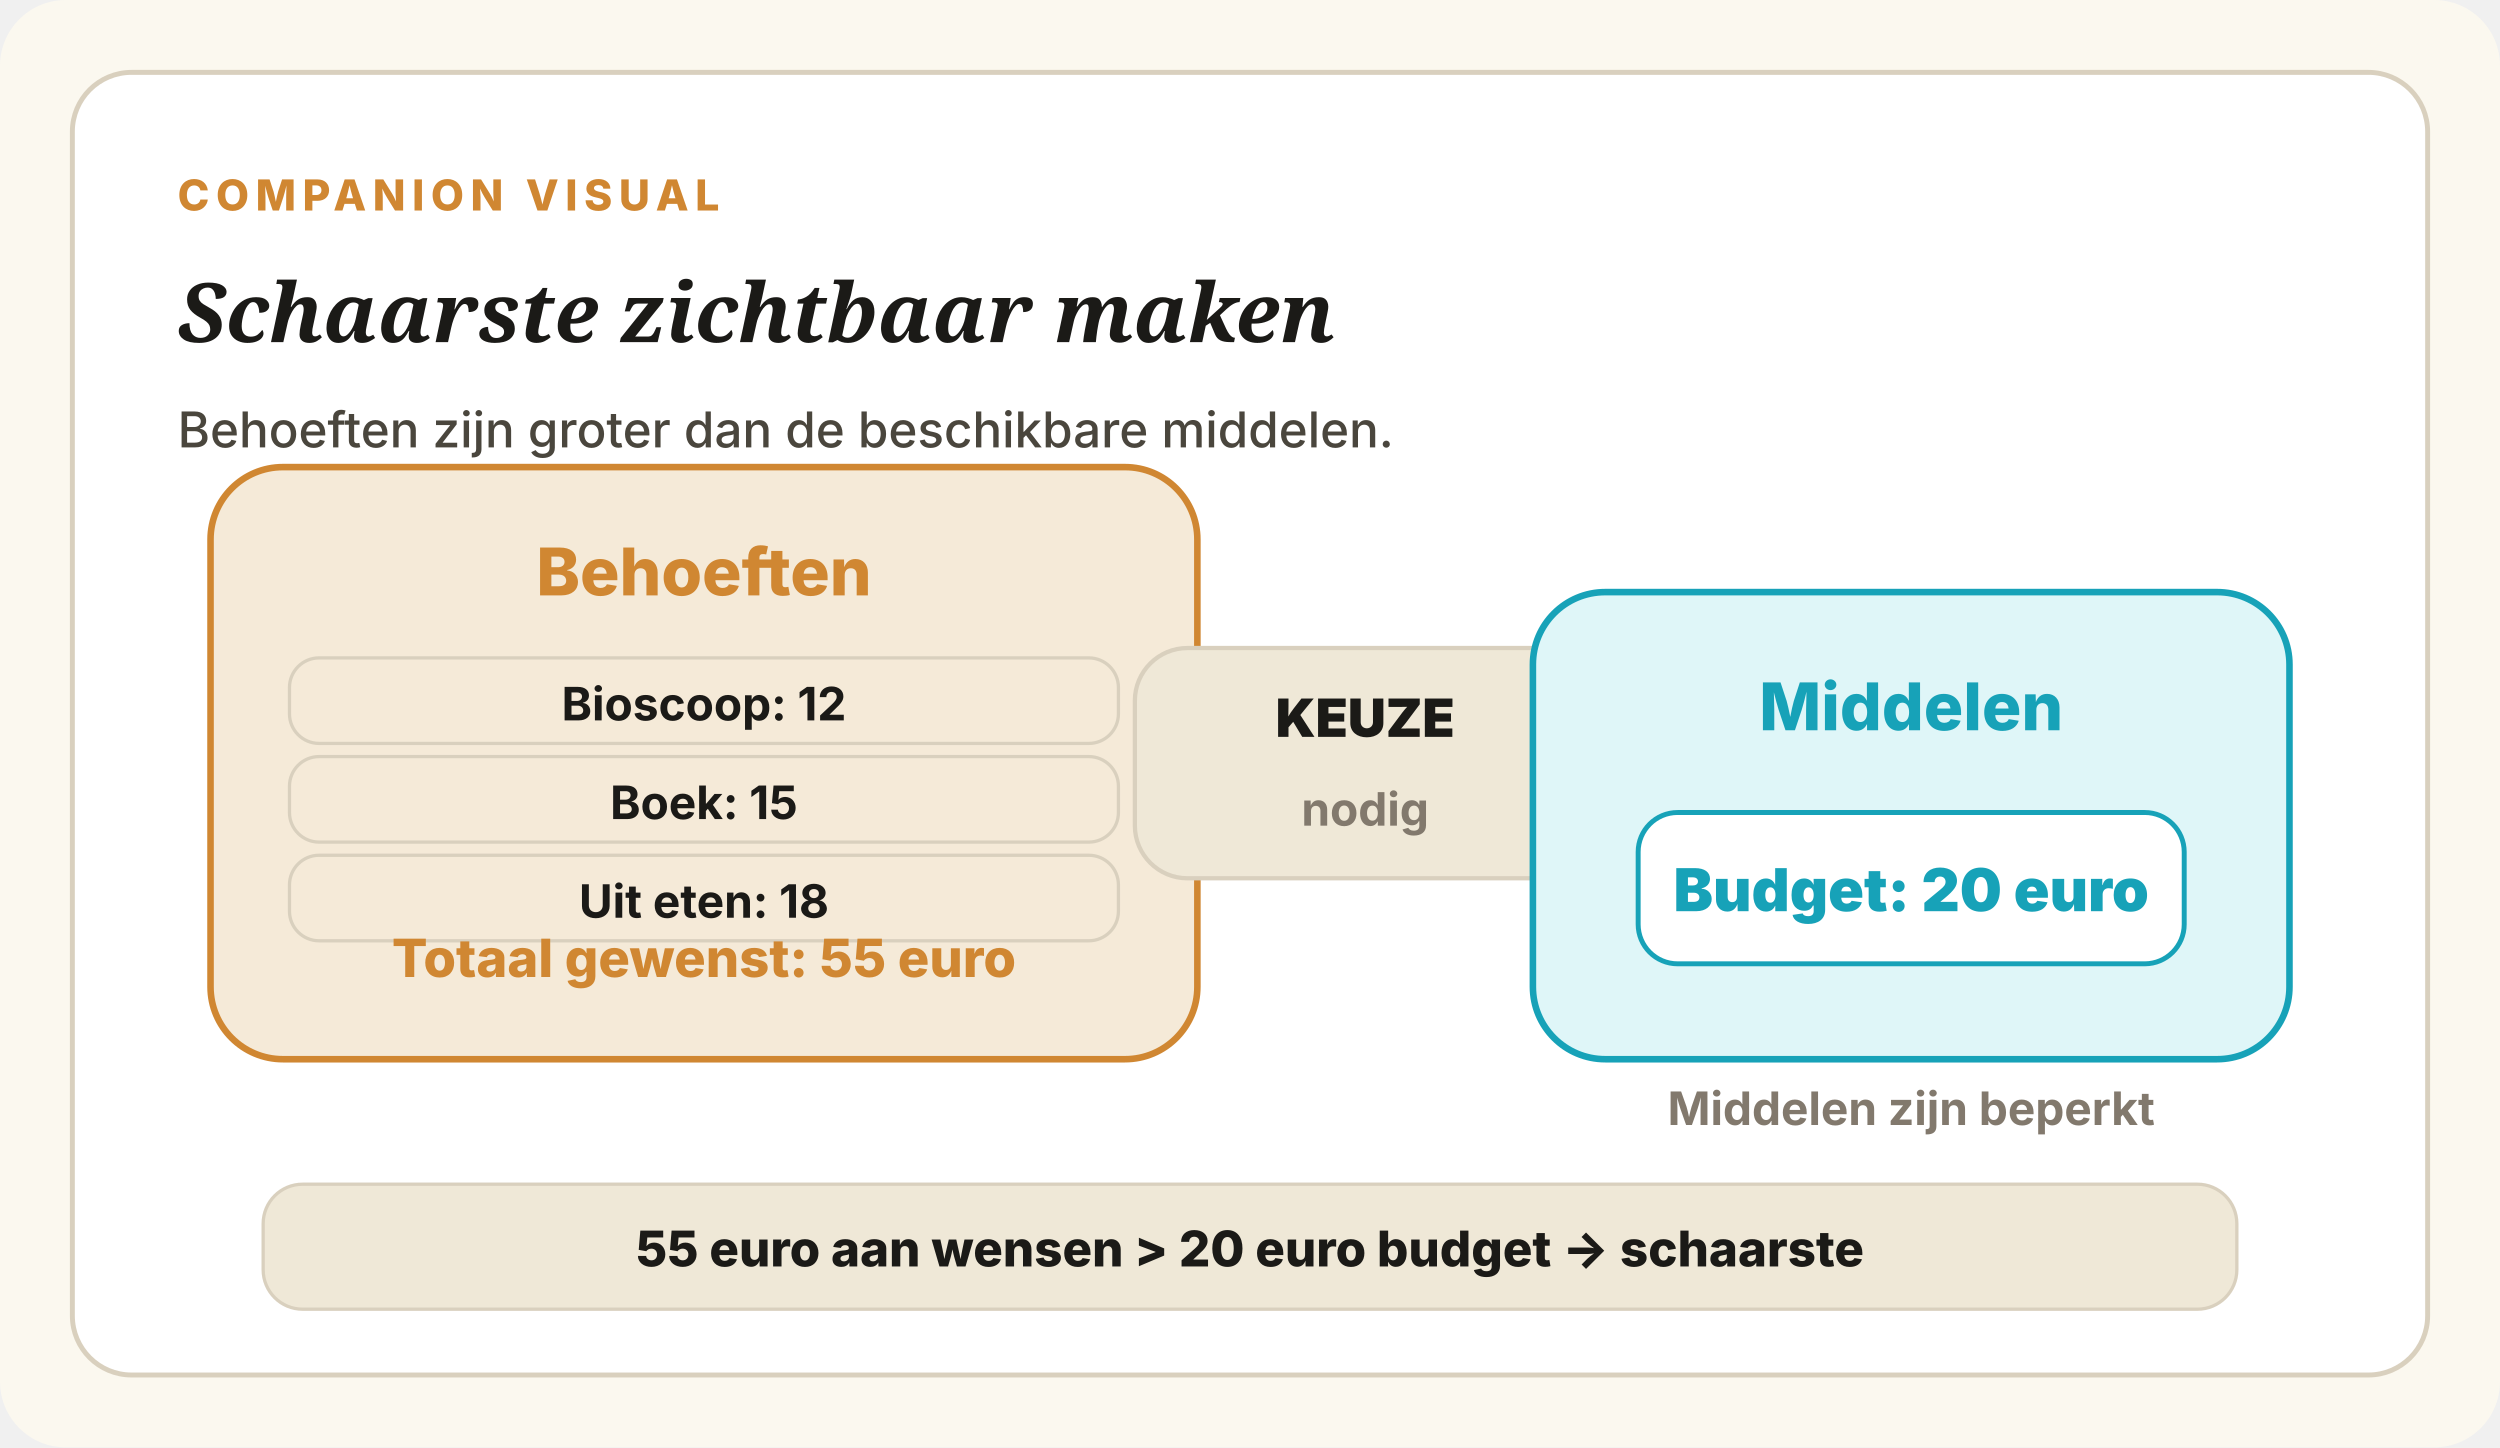
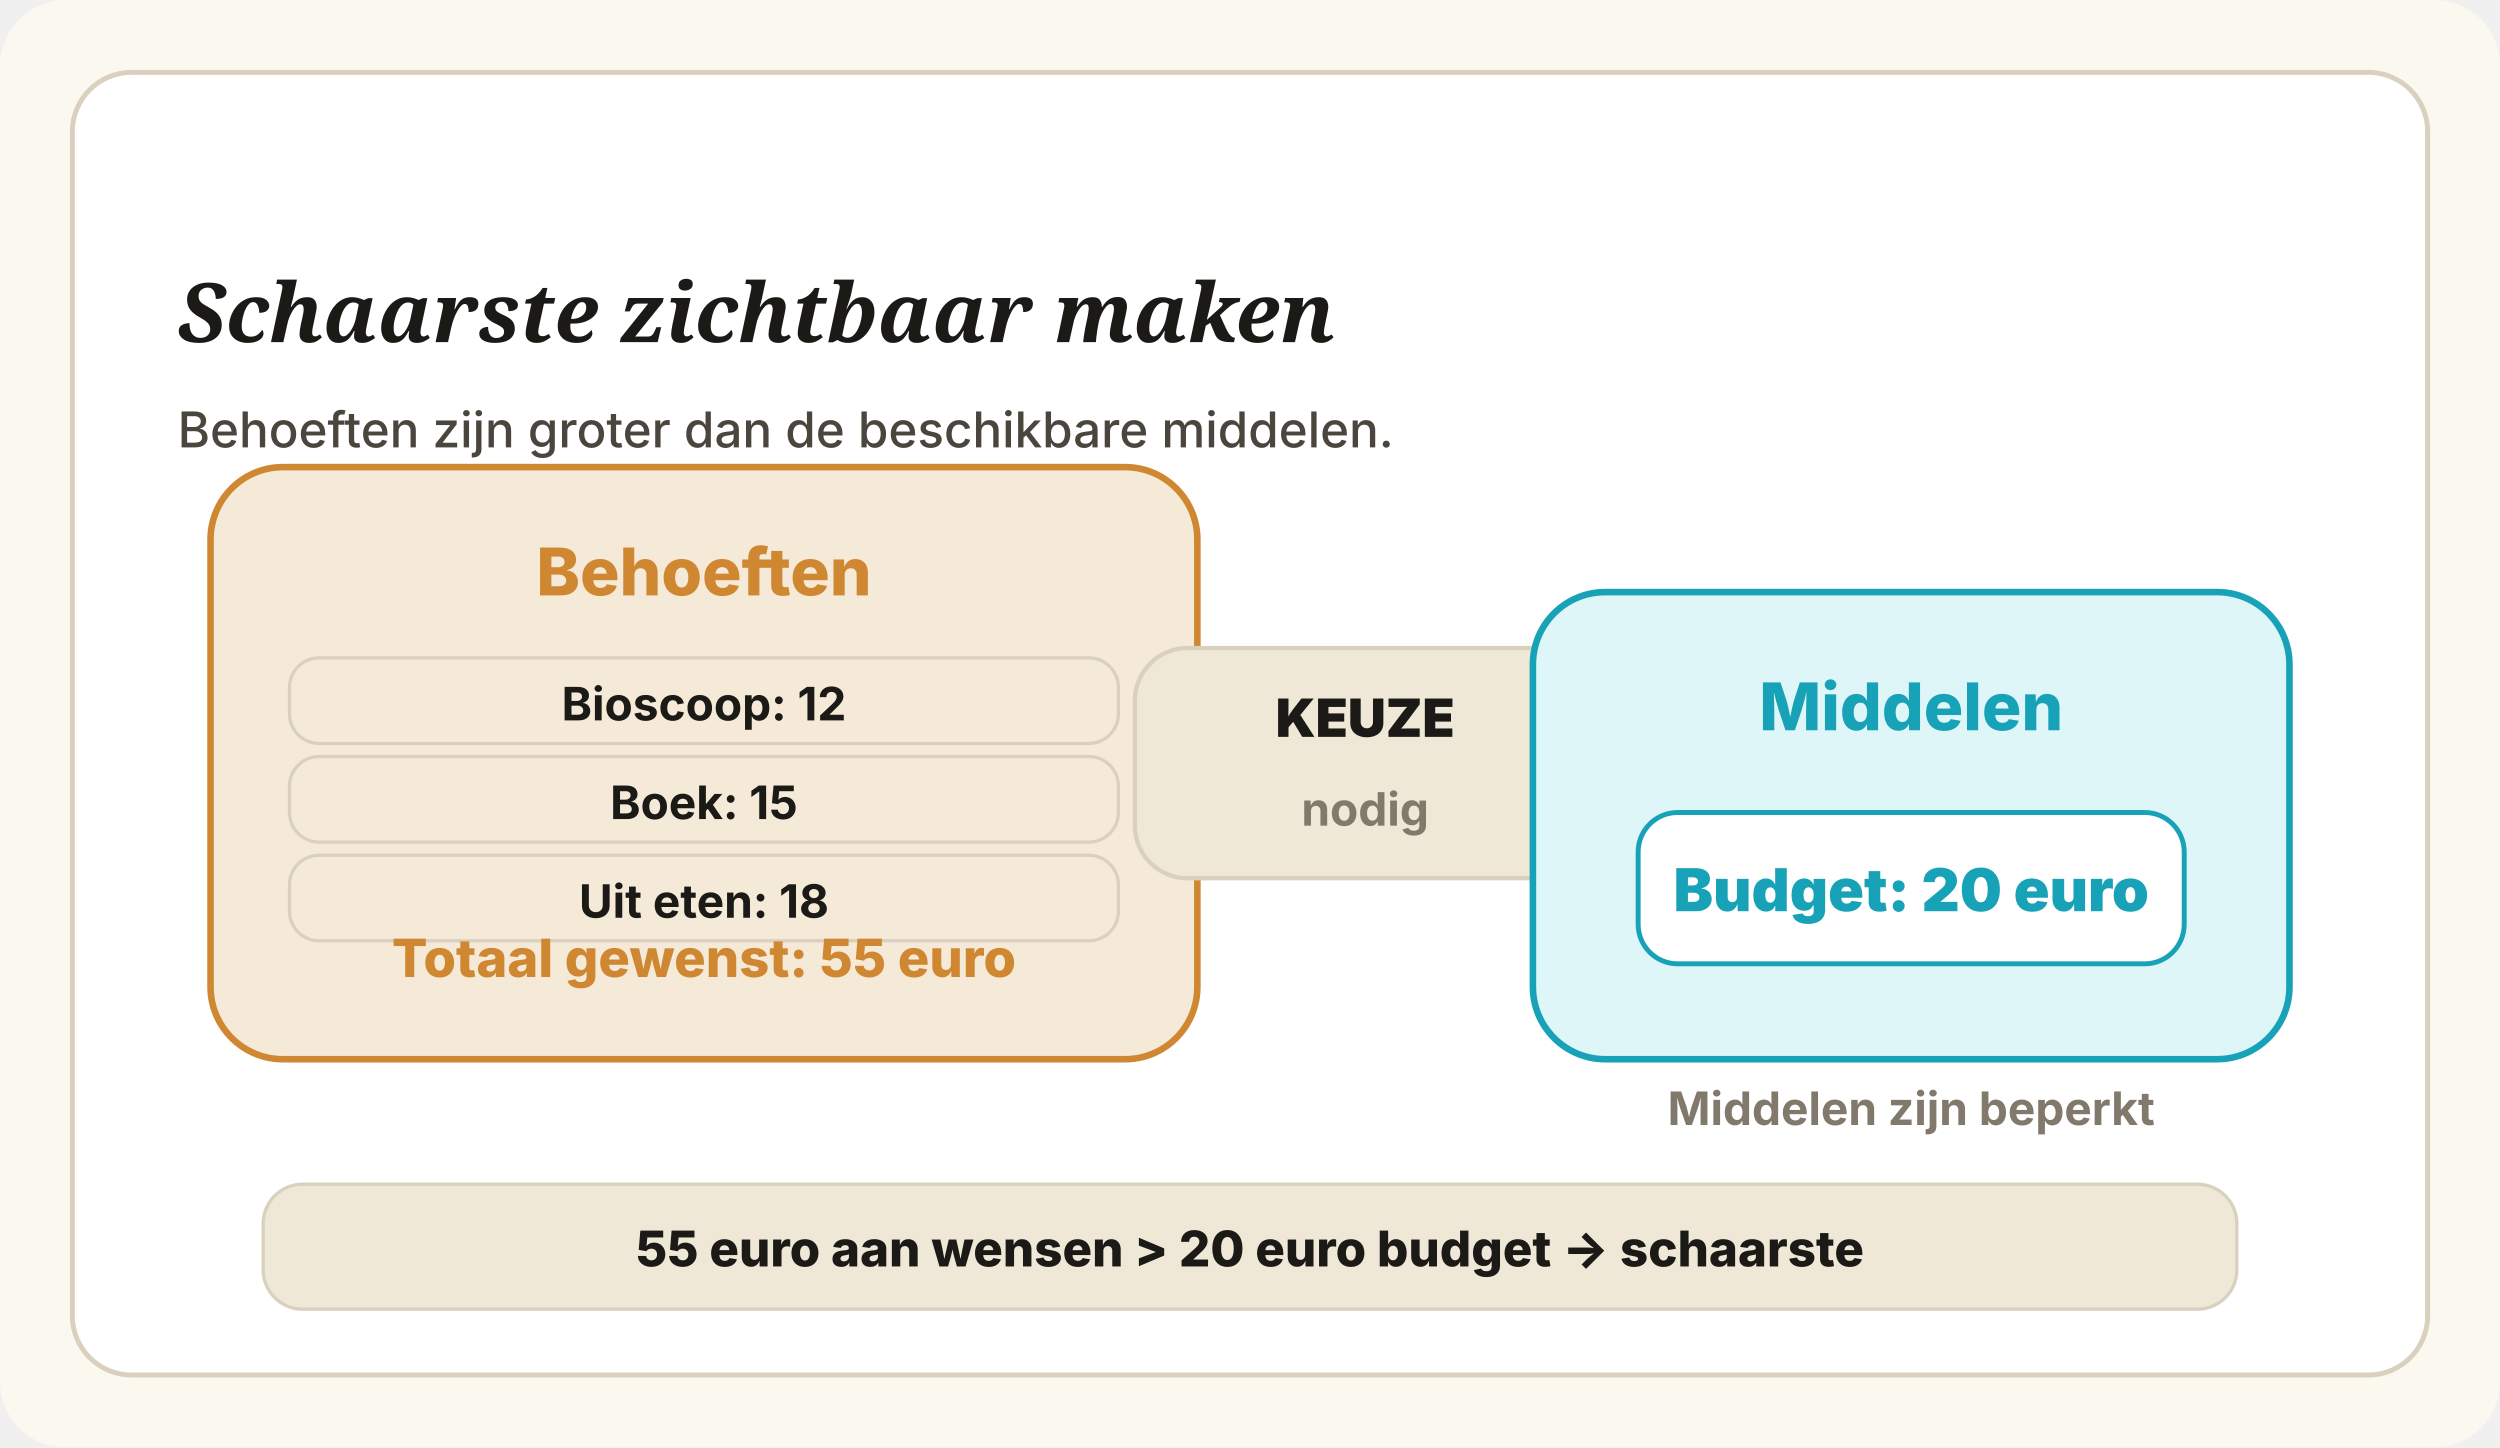
<svg xmlns="http://www.w3.org/2000/svg" viewBox="0 0 760 440">
  <rect width="760" height="440" rx="20" fill="#fbf8ef" />
  <rect x="22" y="22" width="716" height="396" rx="18" fill="#ffffff" stroke="#d9d0be" stroke-width="1.5" />
-   <text x="54" y="64" text-anchor="start" font-family="Inter, Arial, sans-serif" font-size="13" font-weight="800" letter-spacing="2" font-style="" fill="#d08732">COMPANION VISUAL</text>
  <text x="54" y="104" text-anchor="start" font-family="Fraunces, Georgia, serif" font-size="25" font-weight="700" letter-spacing="0" font-style="italic" fill="#1b1a17">Schaarste zichtbaar maken</text>
  <text x="54" y="136" text-anchor="start" font-family="Inter, Arial, sans-serif" font-size="15" font-weight="500" letter-spacing="0" font-style="" fill="#4a463d">Behoeften zijn groter dan de beschikbare middelen.</text>
  <rect x="64" y="142" width="300" height="180" rx="22" fill="#f5ead8" stroke="#d08732" stroke-width="2" />
  <text x="214" y="181" text-anchor="middle" font-family="Inter, Arial, sans-serif" font-size="20" font-weight="800" letter-spacing="0" font-style="" fill="#d08732">Behoeften</text>
  <rect x="88" y="200" width="252" height="26" rx="9" fill="#f5ead8" stroke="#d9d0be" stroke-width="1" />
  <text x="214" y="219" text-anchor="middle" font-family="Inter, Arial, sans-serif" font-size="14" font-weight="700" letter-spacing="0" font-style="" fill="#1b1a17">Bioscoop: 12</text>
  <rect x="88" y="230" width="252" height="26" rx="9" fill="#f5ead8" stroke="#d9d0be" stroke-width="1" />
  <text x="214" y="249" text-anchor="middle" font-family="Inter, Arial, sans-serif" font-size="14" font-weight="700" letter-spacing="0" font-style="" fill="#1b1a17">Boek: 15</text>
  <rect x="88" y="260" width="252" height="26" rx="9" fill="#f5ead8" stroke="#d9d0be" stroke-width="1" />
  <text x="214" y="279" text-anchor="middle" font-family="Inter, Arial, sans-serif" font-size="14" font-weight="700" letter-spacing="0" font-style="" fill="#1b1a17">Uit eten: 18</text>
  <text x="214" y="297" text-anchor="middle" font-family="Inter, Arial, sans-serif" font-size="16" font-weight="800" letter-spacing="0" font-style="" fill="#d08732">Totaal gewenst: 55 euro</text>
  <line x1="382" y1="232" x2="440" y2="232" stroke="#82796d" stroke-width="3" />
  <polygon points="440,232 424,222 424,242" fill="#82796d" />
  <rect x="345" y="197" width="140" height="70" rx="16" fill="#efe8d7" stroke="#d9d0be" stroke-width="1.3" />
  <text x="415" y="224" text-anchor="middle" font-family="Inter, Arial, sans-serif" font-size="16" font-weight="900" letter-spacing="0" font-style="" fill="#1b1a17">KEUZE</text>
  <text x="415" y="251" text-anchor="middle" font-family="Inter, Arial, sans-serif" font-size="14" font-weight="700" letter-spacing="0" font-style="" fill="#82796d">nodig</text>
  <rect x="466" y="180" width="230" height="142" rx="22" fill="#dff6f8" stroke="#17A2B8" stroke-width="2" />
  <text x="581" y="222" text-anchor="middle" font-family="Inter, Arial, sans-serif" font-size="20" font-weight="800" letter-spacing="0" font-style="" fill="#17A2B8">Middelen</text>
  <rect x="498" y="247" width="166" height="46" rx="12" fill="#ffffff" stroke="#17A2B8" stroke-width="1.5" />
  <text x="581" y="277" text-anchor="middle" font-family="Inter, Arial, sans-serif" font-size="18" font-weight="900" letter-spacing="0" font-style="" fill="#17A2B8">Budget: 20 euro</text>
  <text x="581" y="342" text-anchor="middle" font-family="Inter, Arial, sans-serif" font-size="14" font-weight="700" letter-spacing="0" font-style="" fill="#82796d">Middelen zijn beperkt</text>
  <rect x="80" y="360" width="600" height="38" rx="12" fill="#efe8d7" stroke="#d9d0be" stroke-width="1" />
  <text x="380" y="385" text-anchor="middle" font-family="Inter, Arial, sans-serif" font-size="15" font-weight="800" letter-spacing="0" font-style="" fill="#1b1a17">55 euro aan wensen &gt; 20 euro budget -&gt; schaarste</text>
</svg>
